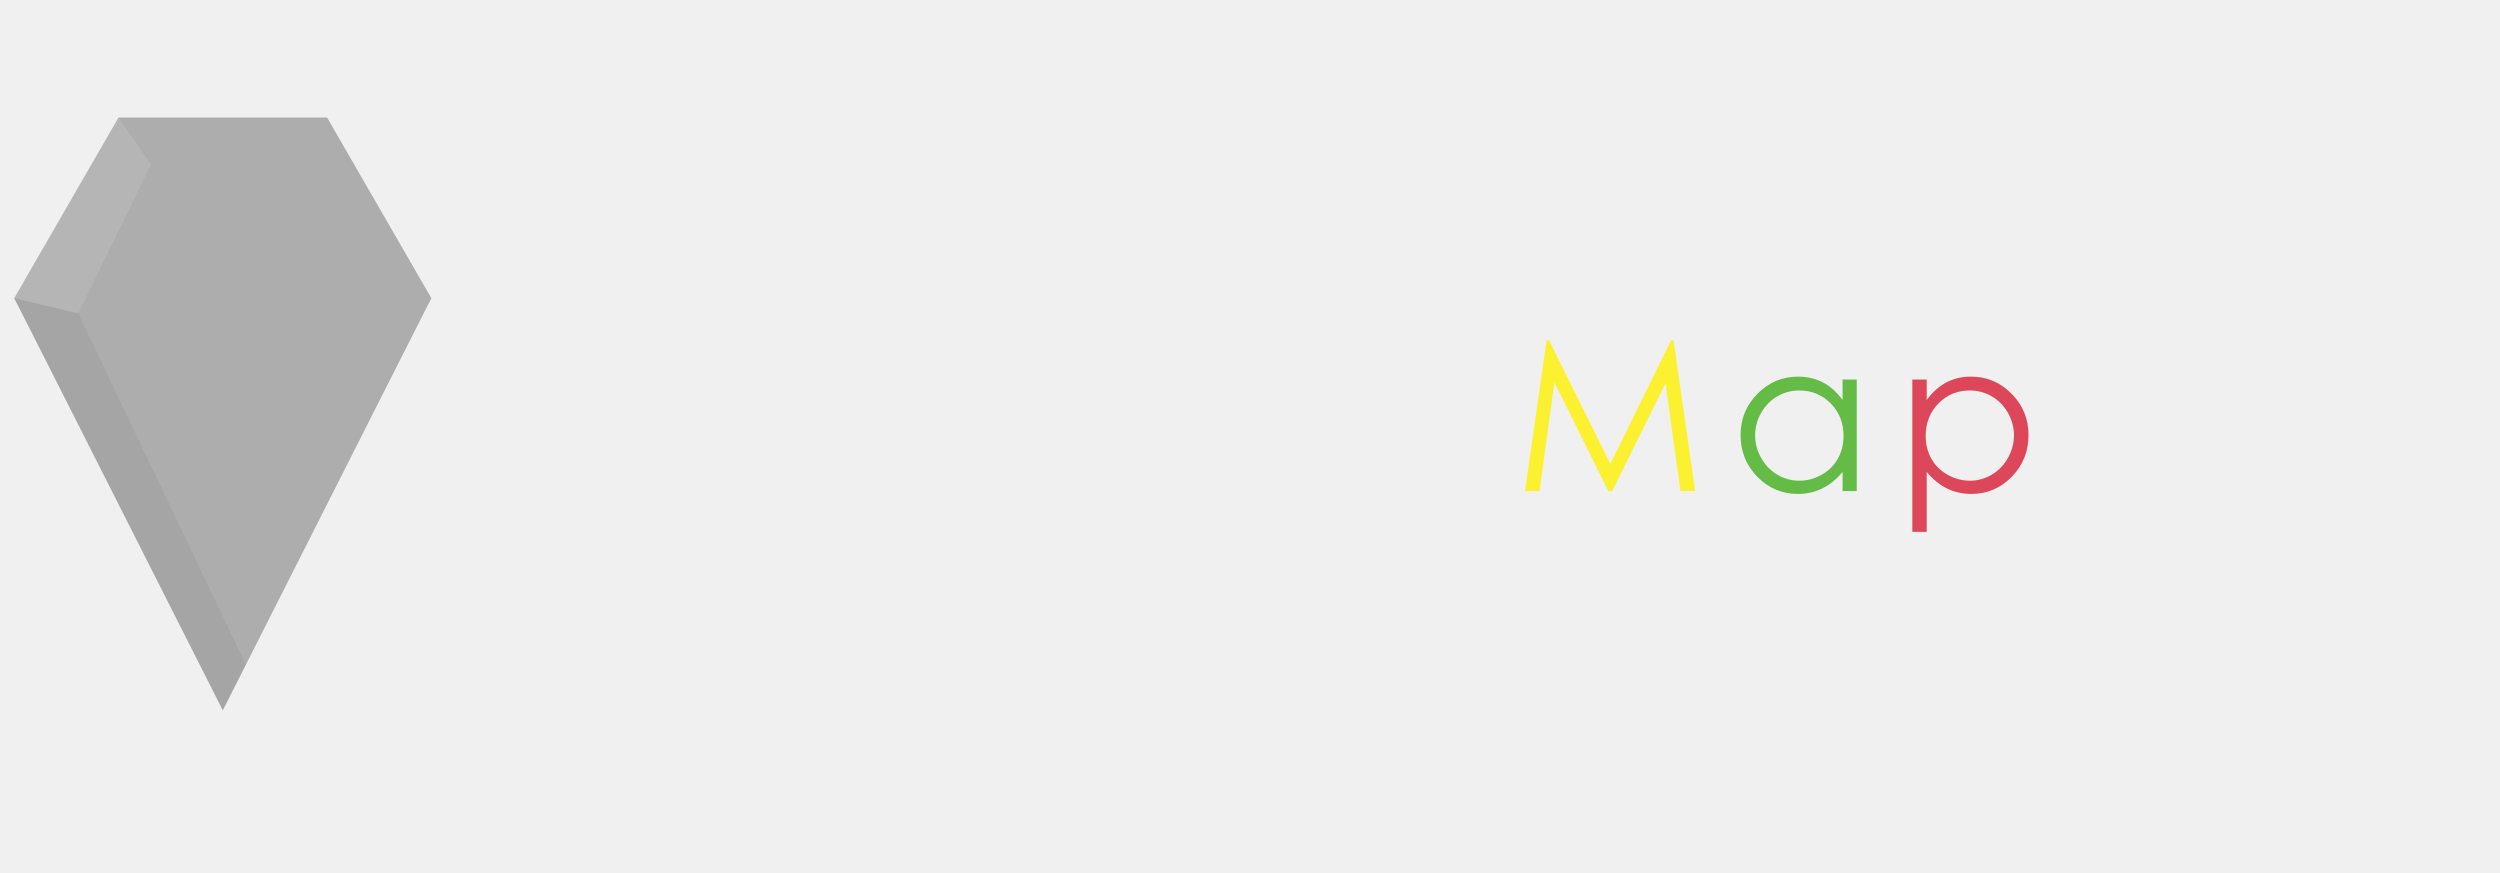
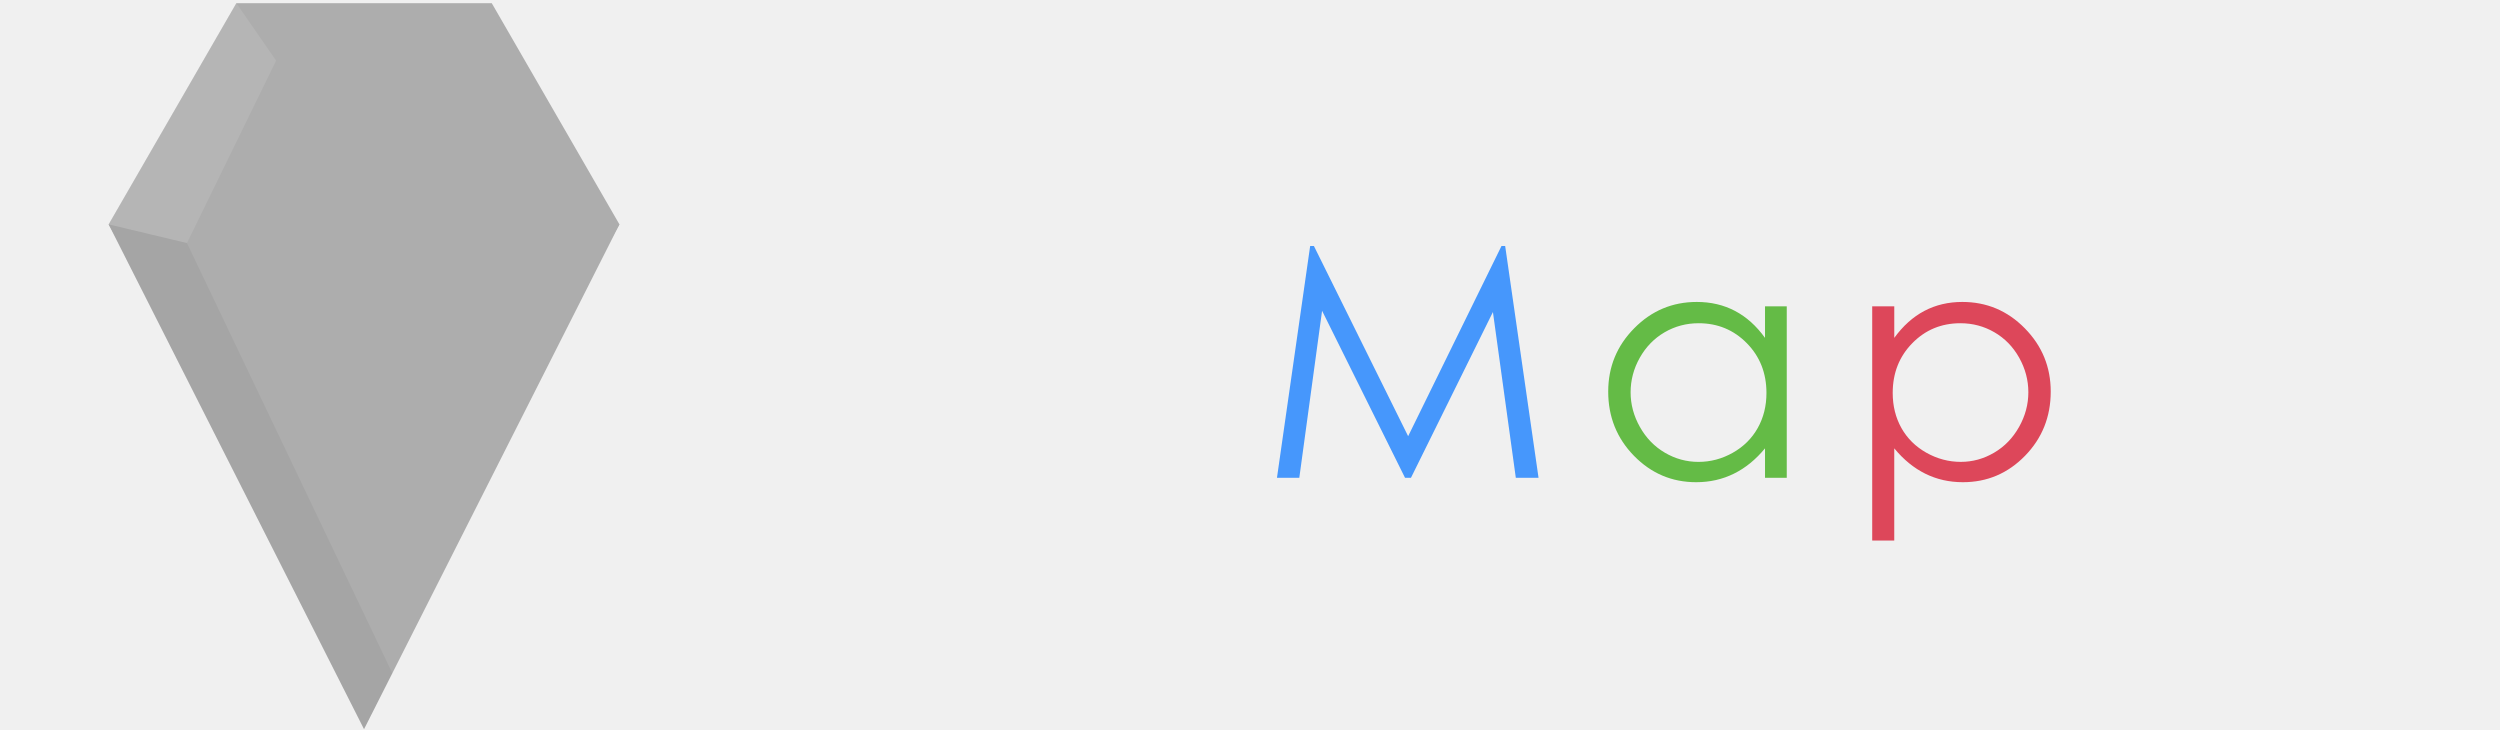
- <svg xmlns="http://www.w3.org/2000/svg" version="1.1" id="Layer_1" x="0px" y="0px" width="350.945px" height="122.452px" viewBox="-169.833 22 350.945 122.452" enable-background="new -169.833 22 350.945 122.452" xml:space="preserve">
-   <g id="Layer_1_1_" display="none">
-     <polygon display="inline" fill="#FBED27" points="70.074,47.705 65.108,39.103 70.074,30.5 80.009,30.5 84.975,39.103    80.009,47.705  " />
-     <polygon display="inline" fill="#F5841F" points="95.209,59.992 90.241,51.389 95.209,42.787 105.141,42.787 110.105,51.389    105.141,59.992  " />
-     <polygon display="inline" fill="#ED3154" points="105.141,84.227 100.176,75.624 105.141,67.022 115.072,67.022 120.041,75.624    115.072,84.227  " />
-     <polygon display="inline" fill="#A454A0" points="70.075,120.5 65.109,111.896 70.075,103.294 80.009,103.294 84.975,111.896    80.009,120.5  " />
-     <polygon display="inline" fill="#E34A99" points="95.209,108.648 90.241,100.047 95.209,91.445 105.141,91.445 110.105,100.047    105.141,108.648  " />
-     <polygon display="inline" fill="#68CBE1" points="35.008,84.227 30.043,75.623 35.008,67.022 44.942,67.022 49.907,75.623    44.942,84.227  " />
-     <polygon display="inline" fill="#5295CF" points="44.941,108.648 39.975,100.047 44.941,91.445 54.874,91.445 59.84,100.047    54.874,108.648  " />
-     <polygon display="inline" fill="#64BB46" points="44.941,59.992 39.975,51.39 44.941,42.787 54.874,42.787 59.84,51.39    54.874,59.992  " />
+ <svg xmlns="http://www.w3.org/2000/svg" version="1.1" x="0px" y="0px" width="144px" height="42px" viewBox="0 0 144 42" enable-background="new 0 0 144 42" xml:space="preserve">
+   <g id="Layer_2_1_">
+     <g id="Layer_2">
+       <g>
+         <polygon fill="#ADADAD" points="13.613,25.665 6.258,12.923 13.613,0.183 28.325,0.183 35.679,12.923 28.325,25.665    " />
+         <polygon fill="#ADADAD" points="6.258,12.923 20.968,42 35.679,12.923    " />
+       </g>
+       <polygon opacity="0.05" enable-background="new    " points="6.258,12.923 20.968,42 22.599,38.779 10.769,14   " />
+       <polyline opacity="0.1" fill="#FFFFFF" enable-background="new    " points="15.904,3.493 13.613,0.183 6.258,12.923 10.769,14       " />
+     </g>
+     <path opacity="0.8" fill="#1B81FF" enable-background="new    " d="M73.553,27.522l1.912-13.351h0.217l5.427,10.954l5.376-10.954   h0.213l1.922,13.351h-1.309l-1.319-9.549l-4.721,9.549h-0.341l-4.778-9.621l-1.312,9.621H73.553L73.553,27.522z" />
+     <path fill="#64BB46" d="M102.917,17.646v9.875h-1.252v-1.697c-0.533,0.647-1.13,1.134-1.794,1.46   c-0.663,0.328-1.386,0.491-2.173,0.491c-1.397,0-2.59-0.507-3.58-1.519c-0.99-1.014-1.485-2.248-1.485-3.7   c0-1.422,0.5-2.639,1.498-3.648c0.999-1.012,2.199-1.516,3.604-1.516c0.811,0,1.544,0.171,2.201,0.517   c0.657,0.346,1.232,0.862,1.729,1.553v-1.816H102.917z M97.84,18.618c-0.708,0-1.36,0.174-1.958,0.521   c-0.598,0.349-1.074,0.836-1.429,1.464c-0.353,0.628-0.53,1.293-0.53,1.995c0,0.695,0.178,1.36,0.535,1.994   c0.356,0.635,0.835,1.13,1.438,1.483c0.601,0.353,1.247,0.53,1.936,0.53c0.695,0,1.354-0.175,1.976-0.526   c0.623-0.351,1.101-0.826,1.436-1.423c0.336-0.598,0.504-1.272,0.504-2.022c0-1.141-0.376-2.097-1.129-2.864   S98.939,18.618,97.84,18.618z" />
+     <path opacity="0.8" fill="#D81D34" enable-background="new    " d="M107.839,17.646h1.271v1.816   c0.501-0.69,1.078-1.207,1.731-1.553c0.653-0.344,1.381-0.517,2.187-0.517c1.402,0,2.601,0.503,3.598,1.516   c0.997,1.011,1.496,2.227,1.496,3.648c0,1.452-0.494,2.686-1.482,3.7c-0.988,1.012-2.181,1.519-3.578,1.519   c-0.785,0-1.508-0.164-2.167-0.491c-0.658-0.326-1.254-0.813-1.786-1.46v5.309h-1.27L107.839,17.646L107.839,17.646z    M112.921,18.618c-1.099,0-2.023,0.384-2.774,1.151c-0.752,0.768-1.127,1.723-1.127,2.864c0,0.75,0.167,1.424,0.502,2.022   c0.335,0.597,0.816,1.072,1.439,1.423c0.625,0.351,1.286,0.526,1.979,0.526c0.683,0,1.324-0.177,1.923-0.53   c0.602-0.353,1.08-0.849,1.436-1.483c0.356-0.634,0.534-1.3,0.534-1.994c0-0.701-0.176-1.366-0.529-1.995   c-0.353-0.628-0.829-1.117-1.428-1.464C114.279,18.792,113.628,18.618,112.921,18.618z" />
  </g>
-   <g id="Layer_2">
-     <g>
-       <polygon fill="#ADADAD" points="-153.196,89.208 -167.833,63.853 -153.196,38.499 -123.919,38.499 -109.282,63.853     -123.919,89.208   " />
-       <polygon fill="#ADADAD" points="-167.833,63.853 -138.558,121.716 -109.282,63.853   " />
-     </g>
-     <polygon opacity="0.05" enable-background="new    " points="-167.833,63.853 -138.558,121.716 -135.314,115.307 -158.855,65.995     " />
-     <polyline opacity="0.1" fill="#FFFFFF" enable-background="new    " points="-148.637,45.087 -153.196,38.499 -167.833,63.853    -158.855,65.995  " />
-   </g>
-   <g>
-     <polygon opacity="0.8" fill="#EC3793" points="230.52,-51.132 250.053,45.106 283.824,144.452 260.338,-1.99  " />
-     <polygon opacity="0.8" fill="#FFF100" points="156.674,-39.8 167.639,-96.307 234.545,-96.309 246.24,-53.546  " />
-     <polygon opacity="0.7" fill="#79CCCA" points="127.678,-96.309 137.855,-76.706 156.674,-39.8 223.693,-76.177 234.545,-96.309     " />
-     <polygon opacity="0.8" fill="#DD5D82" points="223.693,-76.177 234.545,-96.309 260.338,-1.99 255.955,42.194  " />
-     <polygon opacity="0.7" fill="#D91C5C" points="371.143,-15.282 382.391,4.247 387.289,13.927 325.475,4.247 314.293,-15.282  " />
-     <polygon opacity="0.5" fill="#90278E" points="283.824,144.452 255.955,42.194 260.338,-1.99 285.434,89.772 286.906,144.452  " />
-     <polygon opacity="0.7" fill="#F5841F" points="250.053,45.106 206.649,-66.925 223.693,-76.177 230.513,-51.132  " />
-     <polygon opacity="0.7" fill="#EC3793" points="314.293,68.263 336.035,5.774 325.475,4.247 322.689,14.086  " />
-     <polygon opacity="0.7" fill="#F5841F" points="387.289,13.927 306.27,13.927 314.293,-15.282 328.172,-15.282  " />
-     <polyline fill="#79CCCA" points="156.674,-39.8 49.667,-39.8 127.678,-96.309  " />
-     <polygon opacity="0.8" fill="#79CCCA" points="286.906,144.452 314.293,68.263 322.75,13.974 296.766,48.521 290.029,73.04  " />
-     <polygon opacity="0.7" fill="#64BB46" points="286.906,144.452 283.824,144.452 285.434,89.772 296.193,50.606 294.461,69.96    310.455,58.845  " />
-     <polygon opacity="0.7" fill="#FFF100" points="314.293,-15.282 325.475,4.247 310.455,58.845 290.029,73.04  " />
-     <polygon opacity="0.8" fill="#D91C5C" points="371.143,-15.282 376.969,-5.168 381.1,2.006 382.391,4.247 384.76,8.927    387.289,13.927 430.334,13.974  " />
-   </g>
-   <path opacity="0.8" fill="#FFF100" d="M44.244,90.936l3.032-21.174h0.344l8.607,17.373l8.525-17.373h0.339l3.047,21.174h-2.075  l-2.092-15.143l-7.487,15.143h-0.541l-7.576-15.258l-2.08,15.258H44.244z" />
-   <path fill="#64BB46" d="M90.812,75.274v15.661h-1.986v-2.692c-0.844,1.027-1.792,1.8-2.843,2.317  c-1.051,0.519-2.2,0.777-3.447,0.777c-2.217,0-4.109-0.804-5.679-2.41c-1.568-1.607-2.354-3.562-2.354-5.866  c0-2.255,0.792-4.184,2.375-5.786c1.584-1.603,3.488-2.404,5.715-2.404c1.286,0,2.449,0.273,3.49,0.82  c1.041,0.548,1.955,1.368,2.742,2.462v-2.879H90.812z M82.76,76.814c-1.122,0-2.157,0.276-3.105,0.826  c-0.949,0.553-1.704,1.326-2.266,2.323c-0.561,0.996-0.84,2.051-0.84,3.163c0,1.102,0.282,2.156,0.848,3.163  c0.565,1.006,1.325,1.79,2.279,2.351c0.953,0.561,1.977,0.841,3.069,0.841c1.103,0,2.147-0.278,3.134-0.834  c0.987-0.557,1.747-1.309,2.279-2.257c0.531-0.949,0.798-2.018,0.798-3.207c0-1.811-0.597-3.326-1.79-4.543  S84.504,76.814,82.76,76.814z" />
-   <path opacity="0.8" fill="#D81D34" d="M98.618,75.274h2.015v2.879c0.796-1.094,1.711-1.914,2.747-2.462  c1.035-0.546,2.19-0.82,3.466-0.82c2.225,0,4.127,0.801,5.707,2.404c1.582,1.603,2.373,3.531,2.373,5.786  c0,2.304-0.783,4.259-2.352,5.866c-1.566,1.606-3.457,2.41-5.671,2.41c-1.247,0-2.394-0.259-3.438-0.777  c-1.045-0.518-1.989-1.29-2.833-2.317v8.421h-2.015V75.274z M106.678,76.814c-1.742,0-3.209,0.609-4.4,1.826  c-1.193,1.217-1.788,2.732-1.788,4.543c0,1.189,0.266,2.258,0.797,3.207c0.531,0.948,1.292,1.7,2.283,2.257  c0.991,0.556,2.037,0.834,3.138,0.834c1.082,0,2.099-0.28,3.051-0.841c0.953-0.561,1.712-1.345,2.277-2.351  c0.564-1.007,0.847-2.062,0.847-3.163c0-1.112-0.279-2.167-0.84-3.163c-0.56-0.997-1.314-1.771-2.263-2.323  C108.832,77.091,107.799,76.814,106.678,76.814z" />
-   <path display="none" opacity="0.7" fill="#A9A8A8" enable-background="new    " d="M-86.79,109.962l-23.631-23.63  c4.038-5.349,6.462-11.987,6.462-19.205c0-17.639-14.297-31.937-31.938-31.937c-17.636,0-31.937,14.299-31.937,31.938  c0,17.638,14.301,31.937,31.938,31.937c7.996,0,15.286-2.958,20.891-7.812l23.462,23.463L-86.79,109.962z M-164.472,67.128  c0-15.757,12.818-28.575,28.575-28.575c15.755,0,28.576,12.818,28.576,28.575c0,15.758-12.821,28.575-28.576,28.575  C-151.654,95.701-164.472,82.886-164.472,67.128z" />
-   <path display="none" fill="#79CCCA" d="M44.436,87.604l1.945-1.167c1.37,2.521,2.952,3.782,4.747,3.782  c0.768,0,1.489-0.18,2.164-0.537c0.674-0.358,1.188-0.838,1.541-1.44c0.353-0.602,0.529-1.239,0.529-1.914  c0-0.768-0.26-1.52-0.778-2.257c-0.716-1.017-2.023-2.241-3.922-3.674c-1.909-1.441-3.097-2.484-3.564-3.128  c-0.809-1.079-1.214-2.246-1.214-3.502c0-0.996,0.239-1.904,0.716-2.724c0.478-0.82,1.149-1.466,2.016-1.938  c0.867-0.472,1.808-0.708,2.825-0.708c1.079,0,2.088,0.267,3.027,0.801c0.939,0.535,1.932,1.518,2.98,2.95l-1.868,1.417  c-0.861-1.142-1.595-1.894-2.202-2.257c-0.607-0.363-1.269-0.545-1.985-0.545c-0.923,0-1.678,0.28-2.265,0.84  c-0.586,0.561-0.879,1.25-0.879,2.07c0,0.498,0.104,0.98,0.312,1.447c0.208,0.467,0.586,0.975,1.136,1.526  c0.301,0.29,1.287,1.053,2.957,2.287c1.982,1.463,3.341,2.766,4.078,3.907c0.736,1.142,1.105,2.288,1.105,3.439  c0,1.66-0.63,3.103-1.891,4.327s-2.794,1.837-4.599,1.837c-1.391,0-2.651-0.371-3.782-1.113  C46.433,90.59,45.391,89.347,44.436,87.604z" />
-   <path display="none" fill="#EC3793" d="M80.083,86.249l1.837,0.966c-0.603,1.183-1.299,2.138-2.088,2.863  c-0.789,0.727-1.678,1.279-2.664,1.658c-0.986,0.378-2.103,0.567-3.349,0.567c-2.763,0-4.923-0.905-6.481-2.716  c-1.558-1.811-2.337-3.857-2.337-6.141c0-2.147,0.66-4.062,1.979-5.742c1.672-2.139,3.91-3.207,6.714-3.207  c2.887,0,5.193,1.095,6.917,3.284c1.225,1.546,1.848,3.477,1.869,5.79H67.242c0.042,1.967,0.67,3.579,1.886,4.837  s2.717,1.887,4.504,1.887c0.862,0,1.701-0.149,2.517-0.449c0.815-0.3,1.509-0.698,2.08-1.194S79.418,87.355,80.083,86.249z   M80.083,81.688c-0.29-1.161-0.714-2.091-1.271-2.786c-0.556-0.694-1.291-1.255-2.205-1.68c-0.914-0.426-1.875-0.639-2.882-0.639  c-1.663,0-3.091,0.534-4.286,1.604c-0.873,0.777-1.533,1.945-1.979,3.501H80.083z" />
-   <path display="none" fill="#F5841F" d="M106.92,74.934v16.934h-2.146v-2.91c-0.914,1.11-1.938,1.945-3.074,2.506  c-1.137,0.56-2.379,0.84-3.729,0.84c-2.396,0-4.443-0.869-6.14-2.606c-1.696-1.738-2.545-3.853-2.545-6.343  c0-2.438,0.856-4.524,2.567-6.257c1.713-1.733,3.772-2.6,6.18-2.6c1.391,0,2.648,0.296,3.774,0.887s2.114,1.478,2.966,2.662v-3.113  H106.92z M98.213,76.6c-1.213,0-2.332,0.298-3.359,0.894c-1.025,0.597-1.842,1.433-2.448,2.511s-0.909,2.219-0.909,3.421  c0,1.191,0.306,2.332,0.917,3.42c0.612,1.088,1.433,1.936,2.464,2.542s2.139,0.909,3.32,0.909c1.191,0,2.32-0.301,3.389-0.901  c1.067-0.602,1.889-1.415,2.464-2.44c0.575-1.026,0.862-2.183,0.862-3.468c0-1.958-0.645-3.596-1.936-4.912  C101.688,77.258,100.099,76.6,98.213,76.6z" />
-   <path display="none" fill="#FFF100" d="M114.505,74.934h2.226v2.474c0.664-0.975,1.365-1.703,2.102-2.187  c0.736-0.482,1.504-0.724,2.303-0.724c0.603,0,1.246,0.192,1.931,0.576l-1.136,1.836c-0.457-0.196-0.841-0.295-1.152-0.295  c-0.727,0-1.427,0.298-2.102,0.895c-0.674,0.597-1.188,1.523-1.541,2.778c-0.27,0.965-0.404,2.916-0.404,5.853v5.728h-2.226V74.934z  " />
-   <path display="none" fill="#DD5D82" d="M144.643,78.451l-1.728,1.074c-1.492-1.982-3.529-2.973-6.11-2.973  c-2.062,0-3.774,0.664-5.138,1.99s-2.044,2.938-2.044,4.835c0,1.233,0.313,2.395,0.94,3.482s1.487,1.933,2.58,2.534  c1.094,0.601,2.319,0.901,3.677,0.901c2.487,0,4.52-0.99,6.095-2.973l1.728,1.137c-0.81,1.219-1.896,2.164-3.261,2.836  s-2.918,1.008-4.662,1.008c-2.677,0-4.897-0.851-6.661-2.553c-1.765-1.701-2.646-3.771-2.646-6.21c0-1.64,0.413-3.162,1.238-4.568  c0.824-1.406,1.958-2.503,3.4-3.291c1.442-0.789,3.056-1.184,4.841-1.184c1.12,0,2.202,0.171,3.245,0.514s1.927,0.789,2.653,1.338  C143.517,76.9,144.134,77.601,144.643,78.451z" />
-   <path display="none" fill="#90278E" d="M152.335,68.397h2.18v9.572c0.882-1.162,1.852-2.031,2.91-2.607s2.205-0.864,3.439-0.864  c1.267,0,2.39,0.322,3.37,0.965c0.98,0.643,1.704,1.507,2.171,2.591c0.468,1.084,0.701,2.783,0.701,5.098v8.716h-2.18V83.79  c0-1.95-0.077-3.253-0.233-3.907c-0.27-1.12-0.76-1.963-1.471-2.529c-0.711-0.564-1.642-0.848-2.794-0.848  c-1.317,0-2.498,0.436-3.541,1.308s-1.73,1.95-2.062,3.237c-0.207,0.83-0.311,2.366-0.311,4.607v6.21h-2.18V68.397z" />
-   <g display="none">
-     <path display="inline" opacity="0.7" fill="#A9A8A8" enable-background="new    " d="M-70.921,52.624H-86.54   c-1.83,0-4.287-1.15-5.455-2.559l-6.823-8.19c-1.174-1.402-3.629-2.555-5.459-2.555h-23.289c-1.829,0-4.203,1.211-5.273,2.698   l-5.709,7.909c-1.071,1.479-3.447,2.696-5.275,2.696h-16.922c-3.66,0-6.656,2.99-6.656,6.651v49.905   c0,3.658,2.997,6.653,6.656,6.653h89.823c3.663,0,6.655-2.995,6.655-6.653V59.276C-64.266,55.614-67.258,52.624-70.921,52.624z" />
-     <rect x="-155.756" y="44.581" display="inline" opacity="0.7" fill="#A9A8A8" enable-background="new    " width="8.874" height="4.715" />
-     <circle display="inline" fill="#FFFFFF" cx="-87.554" cy="62.603" r="3.327" />
-     <path display="inline" fill="#FFFFFF" d="M-115.833,62.348c-11.007,0-19.961,8.952-19.961,19.961   c0,11.006,8.955,19.962,19.961,19.962c11.007,0,19.962-8.956,19.962-19.962C-95.872,71.301-104.826,62.348-115.833,62.348z" />
-   </g>
-   <path display="none" fill="#64BB46" d="M46.284,69.669h4.408c2.528,0,4.233,0.11,5.116,0.331c1.264,0.311,2.297,0.951,3.1,1.919  c0.803,0.968,1.204,2.184,1.204,3.648c0,1.475-0.392,2.691-1.174,3.649s-1.86,1.603-3.235,1.934  c-1.003,0.241-2.879,0.361-5.627,0.361h-1.58v10.292h-2.212V69.669z M48.496,71.835v7.508l3.746,0.045  c1.515,0,2.624-0.137,3.326-0.412s1.254-0.721,1.655-1.337c0.4-0.616,0.602-1.304,0.602-2.065c0-0.74-0.201-1.418-0.602-2.034  c-0.401-0.616-0.931-1.054-1.588-1.314s-1.733-0.391-3.228-0.391H48.496z" />
-   <path display="none" fill="#D81D3C" d="M75.329,75.01c2.521,0,4.612,0.914,6.271,2.739c1.507,1.665,2.261,3.636,2.261,5.913  c0,2.287-0.797,4.286-2.39,5.996c-1.593,1.711-3.64,2.565-6.142,2.565c-2.513,0-4.565-0.854-6.158-2.565  c-1.593-1.71-2.389-3.709-2.389-5.996c0-2.267,0.753-4.232,2.261-5.898C70.701,75.928,72.796,75.01,75.329,75.01z M75.321,77.072  c-1.752,0-3.257,0.646-4.516,1.94c-1.258,1.294-1.887,2.858-1.887,4.694c0,1.185,0.286,2.287,0.86,3.311s1.349,1.813,2.325,2.37  s2.049,0.835,3.217,0.835c1.167,0,2.239-0.278,3.216-0.835s1.752-1.347,2.326-2.37c0.573-1.023,0.86-2.126,0.86-3.311  c0-1.836-0.632-3.4-1.896-4.694S77.062,77.072,75.321,77.072z" />
-   <path display="none" fill="#F5841F" d="M99.379,77.223l-1.355,1.398c-1.127-1.093-2.227-1.64-3.303-1.64  c-0.684,0-1.27,0.226-1.758,0.677s-0.732,0.979-0.732,1.58c0,0.532,0.201,1.039,0.604,1.52c0.402,0.492,1.246,1.068,2.533,1.73  c1.568,0.812,2.635,1.596,3.197,2.348c0.553,0.763,0.828,1.62,0.828,2.573c0,1.344-0.471,2.482-1.416,3.415  c-0.945,0.934-2.125,1.399-3.541,1.399c-0.945,0-1.846-0.205-2.705-0.616s-1.57-0.979-2.133-1.7l1.324-1.505  c1.076,1.214,2.217,1.82,3.424,1.82c0.844,0,1.562-0.271,2.156-0.812s0.891-1.179,0.891-1.911c0-0.602-0.197-1.138-0.588-1.609  c-0.393-0.462-1.277-1.044-2.654-1.746c-1.479-0.762-2.483-1.515-3.017-2.257c-0.532-0.742-0.799-1.59-0.799-2.543  c0-1.244,0.424-2.277,1.274-3.1c0.848-0.822,1.92-1.234,3.217-1.234C96.334,75.01,97.852,75.748,99.379,77.223z" />
-   <path display="none" fill="#79CCCA" d="M108.335,69.353h2.107v6.079h3.34v1.82h-3.34v14.551h-2.107V77.252h-2.873v-1.82h2.873  V69.353z" />
+   <g id="Layer_3">
+ </g>
</svg>
